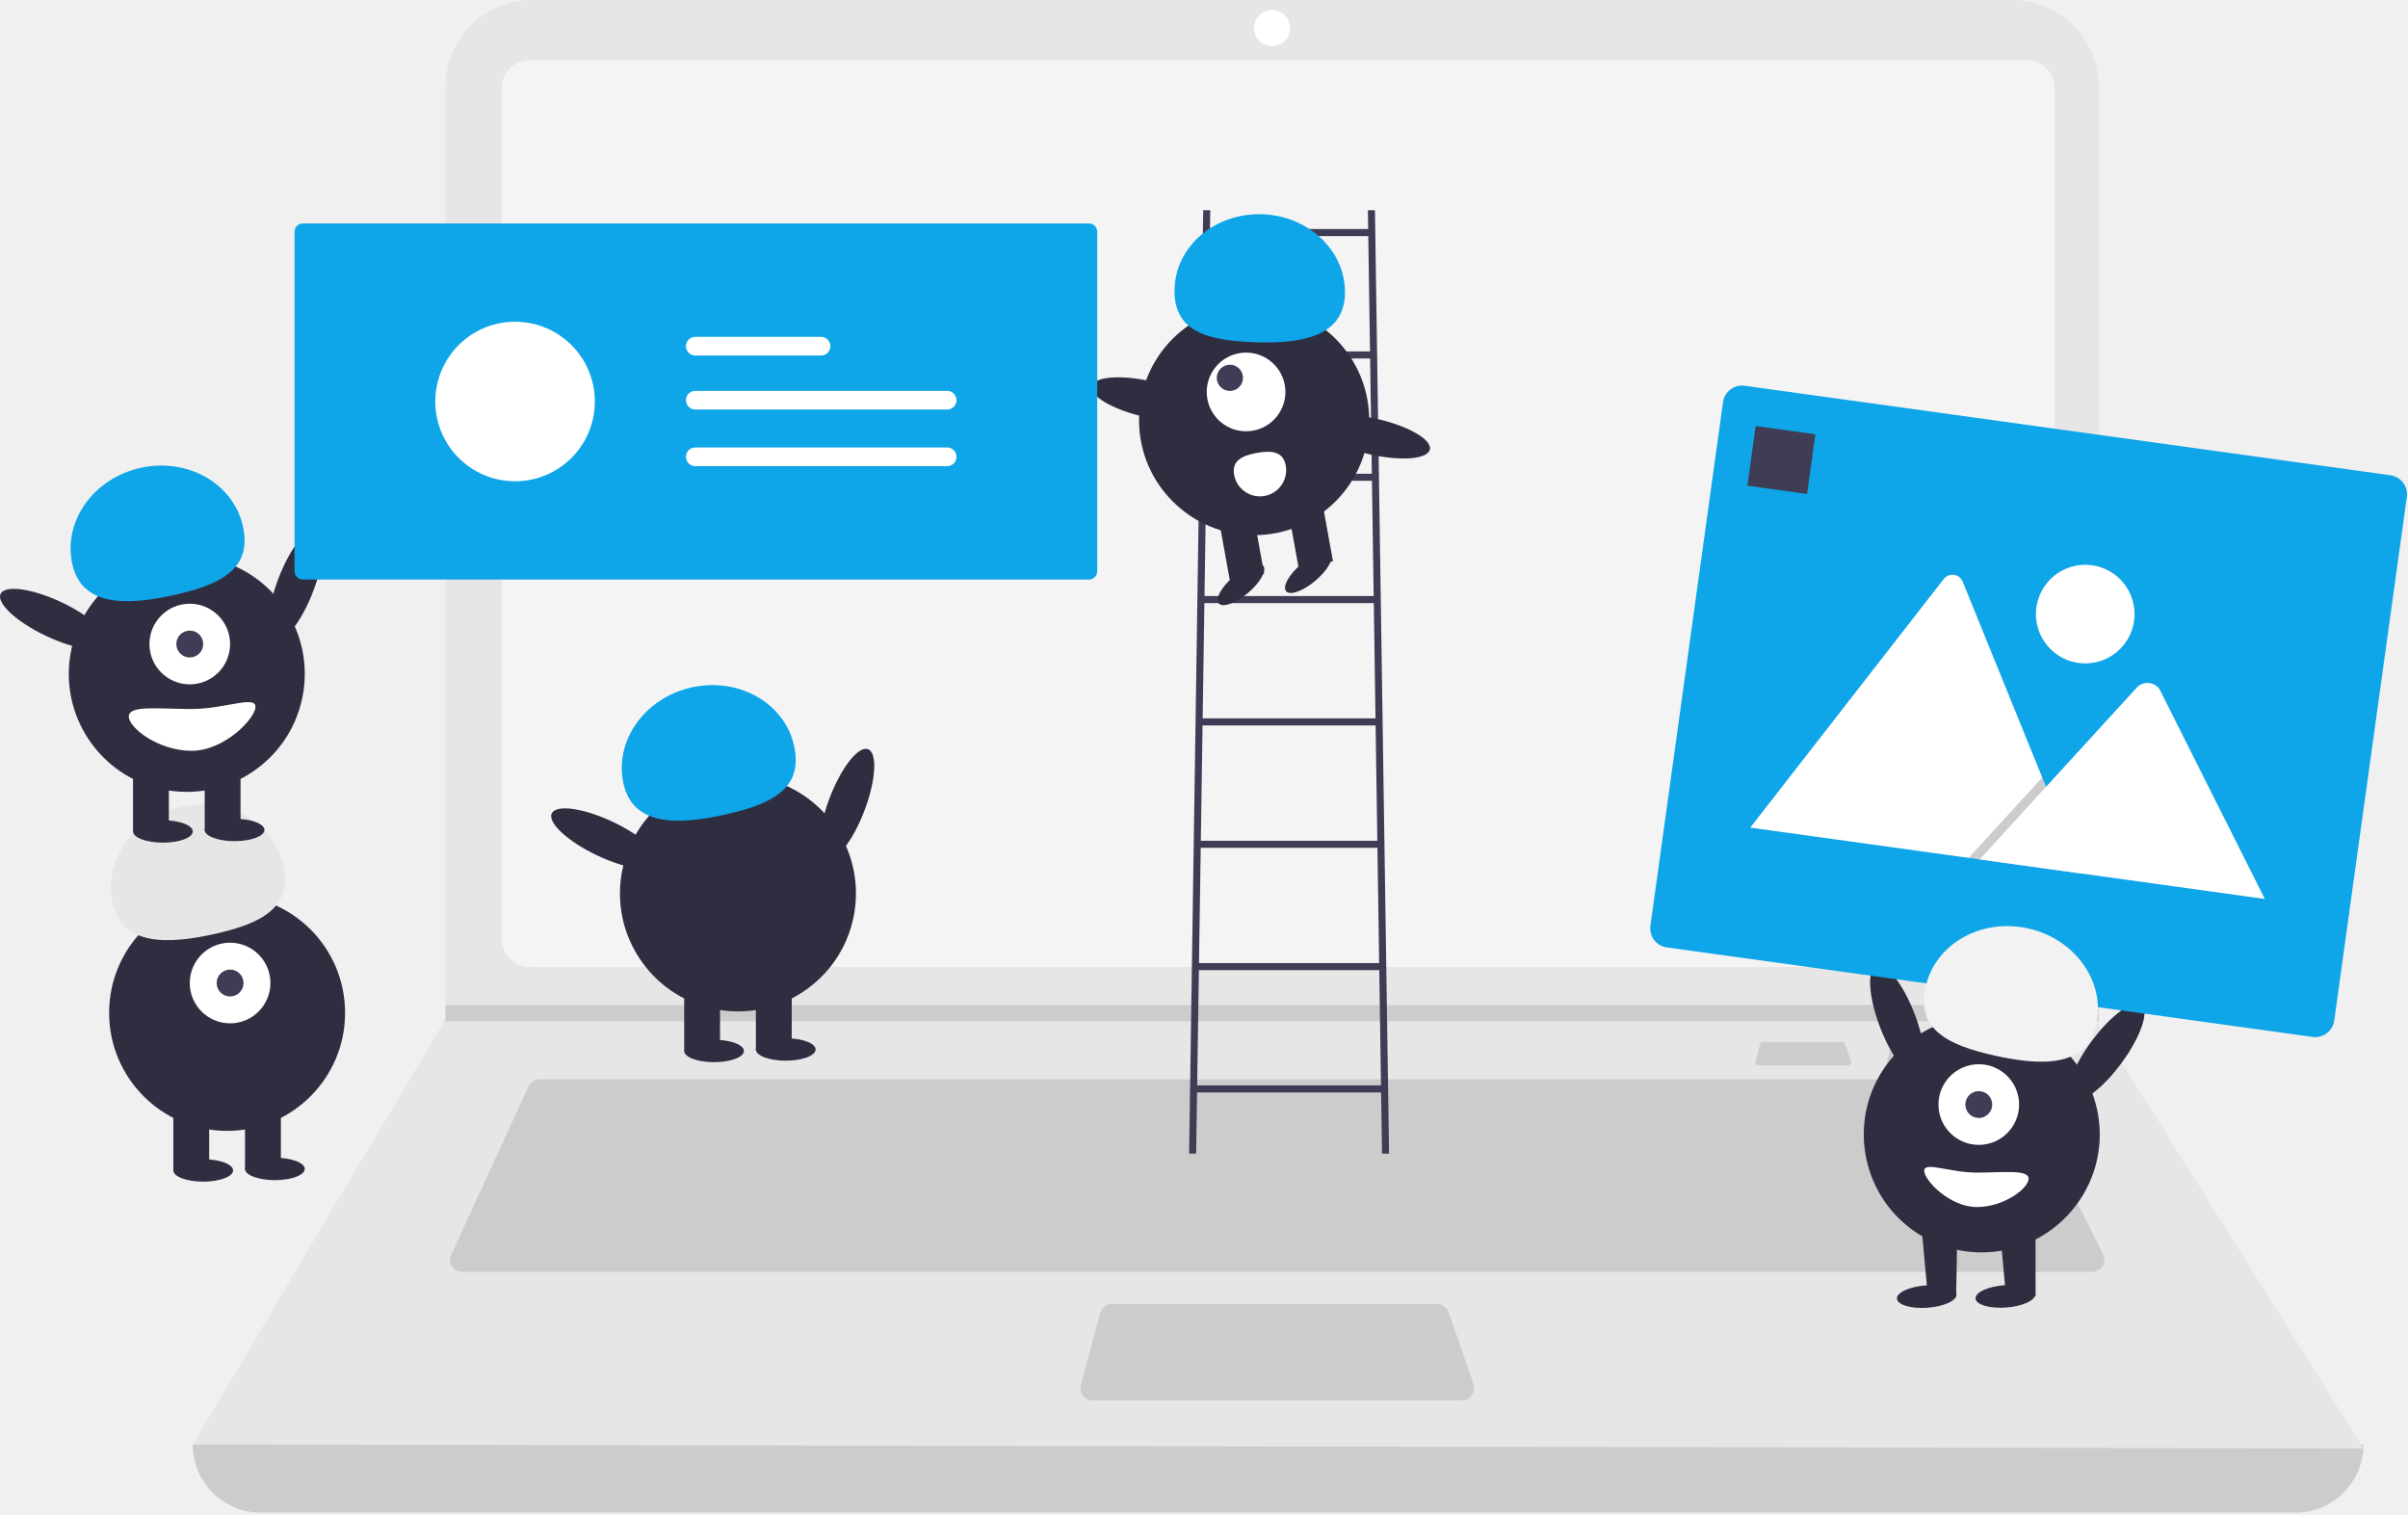
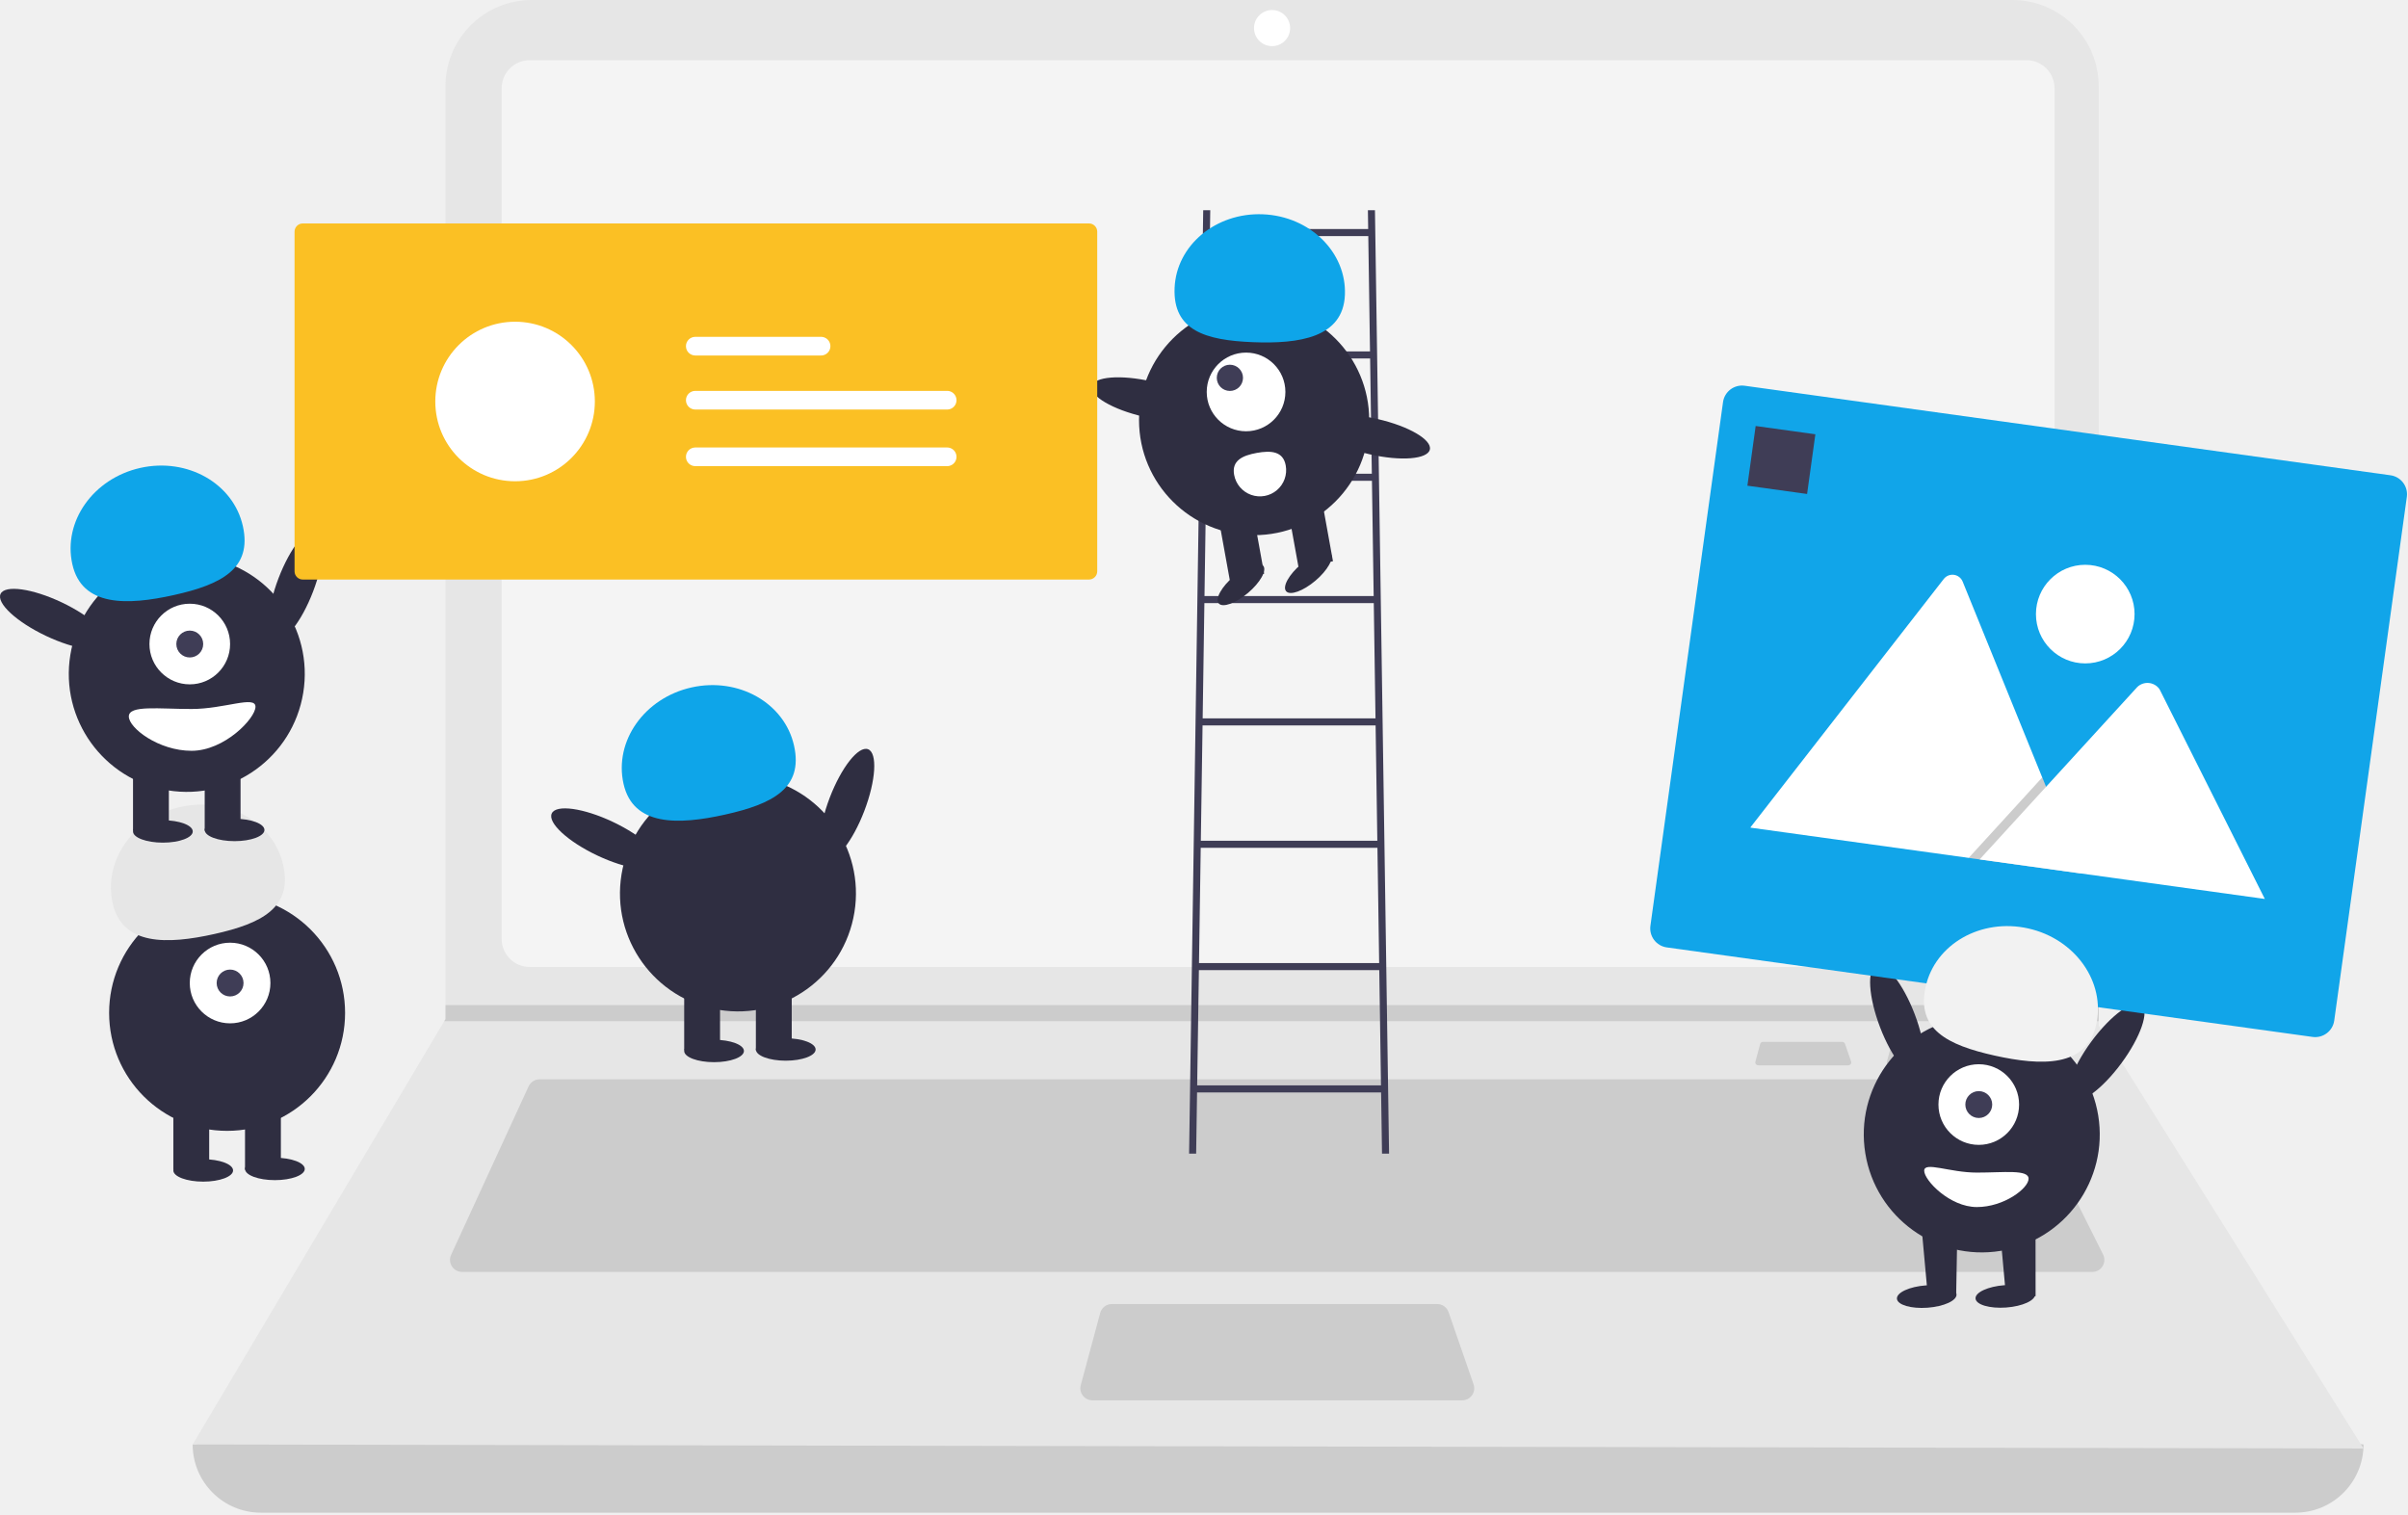
<svg xmlns="http://www.w3.org/2000/svg" width="879px" height="553px" viewBox="0 0 879 553" version="1.1">
  <g id="Page-1" stroke="none" stroke-width="1" fill="none" fill-rule="evenodd">
    <g id="undraw-content-team" transform="translate(-3, 0)">
      <rect id="Rectangle" fill-opacity="0.25" fill="#fff" x="180" y="16" width="579" height="343" rx="20" />
      <path d="M840.863,552.215 L98.229,552.215 C84.477,552.215 73.328,541.066 73.328,527.314 L73.328,527.314 C342.533,496.027 606.678,496.027 865.764,527.314 L865.764,527.314 C865.764,541.066 854.615,552.215 840.863,552.215 Z" id="Path" fill="#CCCCCC" fill-rule="nonzero" />
      <path d="M865.764,528.779 L73.328,527.314 L165.169,372.782 L165.608,372.049 L165.608,31.478 C165.608,23.129 168.924,15.122 174.827,9.219 C180.731,3.315 188.737,-0.001 197.086,2.84217094e-14 L737.612,2.84217094e-14 C745.961,-0.001 753.967,3.315 759.871,9.219 C765.774,15.122 769.09,23.129 769.09,31.478 L769.09,374.393 L865.764,528.779 Z M196.368,21.971 C190.708,21.978 186.121,26.565 186.115,32.225 L186.115,342.754 C186.122,348.414 190.708,353.001 196.368,353.007 L742.724,353.007 C748.384,353 752.97,348.414 752.977,342.754 L752.977,32.225 C752.971,26.565 748.384,21.978 742.724,21.971 L196.368,21.971 Z" id="Combined-Shape" fill="#E6E6E6" fill-rule="nonzero" />
      <path d="M199.959,394.021 C198.244,394.023 196.686,395.021 195.967,396.578 L167.668,458.098 C167.042,459.459 167.152,461.044 167.959,462.305 C168.767,463.566 170.162,464.329 171.659,464.329 L766.771,464.329 C768.294,464.329 769.708,463.54 770.508,462.245 C771.309,460.949 771.381,459.331 770.7,457.969 L739.94,396.449 C739.2,394.957 737.676,394.016 736.011,394.021 L199.959,394.021 Z" id="Path" fill="#CCCCCC" fill-rule="nonzero" />
      <circle id="Oval" fill="#FFFFFF" fill-rule="nonzero" cx="467.349" cy="10.253" r="6.591" />
      <path d="M408.854,476.047 C406.869,476.05 405.131,477.382 404.612,479.299 L397.513,505.664 C397.158,506.984 397.437,508.395 398.268,509.48 C399.1,510.565 400.389,511.201 401.756,511.201 L536.753,511.201 C538.175,511.201 539.508,510.514 540.333,509.356 C541.157,508.198 541.37,506.713 540.905,505.37 L531.778,479.004 C531.165,477.235 529.499,476.048 527.626,476.047 L408.854,476.047 Z" id="Path" fill="#CCCCCC" fill-rule="nonzero" />
      <polygon id="Path" fill="#CCCCCC" fill-rule="nonzero" points="769.09 366.922 769.09 372.782 165.169 372.782 165.623 372.049 165.623 366.922" />
      <path d="M694.547,380.344 C694.064,380.345 693.64,380.669 693.514,381.136 L691.786,387.556 C691.699,387.878 691.767,388.221 691.969,388.485 C692.172,388.75 692.486,388.905 692.819,388.905 L725.693,388.905 C726.039,388.905 726.364,388.737 726.564,388.455 C726.765,388.173 726.817,387.811 726.704,387.484 L724.481,381.064 C724.332,380.633 723.926,380.344 723.47,380.344 L694.547,380.344 Z" id="Path" fill="#CCCCCC" fill-rule="nonzero" />
      <path d="M646.547,380.344 C646.064,380.345 645.64,380.669 645.514,381.136 L643.786,387.556 C643.699,387.878 643.767,388.221 643.969,388.485 C644.172,388.75 644.486,388.905 644.819,388.905 L677.693,388.905 C678.039,388.905 678.364,388.737 678.564,388.455 C678.765,388.173 678.817,387.811 678.704,387.484 L676.481,381.064 C676.332,380.633 675.926,380.344 675.47,380.344 L646.547,380.344 Z" id="Path" fill="#CCCCCC" fill-rule="nonzero" />
      <path d="M507.481,421.14 L510.058,421.14 L504.905,76.751 L502.328,76.751 L502.431,83.622 L444.684,83.622 L444.787,76.751 L442.211,76.751 L437.058,421.14 L439.634,421.14 L439.968,398.81 L507.147,398.81 L507.481,421.14 Z M503.768,172.94 L443.348,172.94 L443.978,130.857 L503.138,130.857 L503.768,172.94 Z M503.806,175.516 L504.436,217.598 L442.68,217.598 L443.309,175.516 L503.806,175.516 Z M504.474,220.175 L505.104,262.257 L442.012,262.257 L442.641,220.175 L504.474,220.175 Z M505.143,264.834 L505.772,306.916 L441.343,306.916 L441.973,264.834 L505.143,264.834 Z M505.811,309.493 L506.44,351.575 L440.675,351.575 L441.305,309.493 L505.811,309.493 Z M502.47,86.198 L503.099,128.281 L444.016,128.281 L444.646,86.198 L502.47,86.198 Z M440.007,396.234 L440.637,354.151 L506.479,354.151 L507.109,396.234 L440.007,396.234 Z" id="Shape" fill="#3F3D56" fill-rule="nonzero" />
      <circle id="Oval" fill="#2F2E41" fill-rule="nonzero" cx="460.794" cy="153.358" r="42.012" />
      <rect id="Rectangle" fill="#2F2E41" fill-rule="nonzero" transform="translate(481.2635, 194.7793) rotate(-10.26106) translate(-481.2635, -194.7793) " x="474.882" y="183.346" width="12.763" height="22.867" />
      <rect id="Rectangle" fill="#2F2E41" fill-rule="nonzero" transform="translate(456.1454, 199.3264) rotate(-10.26106) translate(-456.1454, -199.3264) " x="449.764" y="187.893" width="12.763" height="22.867" />
      <ellipse id="Oval" fill="#2F2E41" fill-rule="nonzero" transform="translate(455.9919, 213.4058) rotate(-40.26106) translate(-455.9919, -213.4058) " cx="455.992" cy="213.406" rx="10.636" ry="3.989" />
      <ellipse id="Oval" fill="#2F2E41" fill-rule="nonzero" transform="translate(480.5869, 208.9534) rotate(-40.26106) translate(-480.5869, -208.9534) " cx="480.587" cy="208.953" rx="10.636" ry="3.989" />
      <circle id="Oval" fill="#FFFFFF" fill-rule="nonzero" cx="457.853" cy="143.081" r="14.359" />
      <circle id="Oval" fill="#3F3D56" fill-rule="nonzero" cx="451.952" cy="137.934" r="4.786" />
      <path d="M493.936,107.653 C494.568,92.099 481.163,78.925 463.995,78.228 C446.828,77.53 432.399,89.574 431.767,105.127 C431.135,120.681 443.069,124.215 460.236,124.912 C477.404,125.61 493.304,123.206 493.936,107.653 Z" id="Path" fill="#0ea5e9" fill-rule="nonzero" />
      <ellipse id="Oval" fill="#2F2E41" fill-rule="nonzero" transform="translate(422.0018, 145.7037) rotate(-77.0899) translate(-422.0018, -145.7037) " cx="422.002" cy="145.704" rx="6.594" ry="21.006" />
      <ellipse id="Oval" fill="#2F2E41" fill-rule="nonzero" transform="translate(504.4704, 159.4181) rotate(-77.0899) translate(-504.4704, -159.4181) " cx="504.47" cy="159.418" rx="6.594" ry="21.006" />
      <path d="M472.333,169.914 C472.949,173.28 471.721,176.719 469.113,178.934 C466.504,181.148 462.912,181.802 459.69,180.649 C456.469,179.495 454.108,176.71 453.498,173.343 L453.494,173.325 C452.553,168.122 456.575,166.281 461.777,165.34 C466.979,164.398 471.391,164.712 472.333,169.914 Z" id="Path" fill="#FFFFFF" fill-rule="nonzero" />
      <ellipse id="Oval" fill="#2F2E41" fill-rule="nonzero" transform="translate(312.1859, 293.6337) rotate(-69.08217) translate(-312.1859, -293.6337) " cx="312.186" cy="293.634" rx="21.534" ry="6.76" />
      <circle id="Oval" fill="#2F2E41" fill-rule="nonzero" transform="translate(272.3788, 326.1557) rotate(-80.78252) translate(-272.3788, -326.1557) " cx="272.379" cy="326.156" r="43.067" />
      <rect id="Rectangle" fill="#2F2E41" fill-rule="nonzero" x="252.753" y="359.955" width="13.084" height="23.442" />
      <rect id="Rectangle" fill="#2F2E41" fill-rule="nonzero" x="278.921" y="359.955" width="13.084" height="23.442" />
      <ellipse id="Oval" fill="#2F2E41" fill-rule="nonzero" cx="263.656" cy="383.67" rx="10.903" ry="4.089" />
      <ellipse id="Oval" fill="#2F2E41" fill-rule="nonzero" cx="289.824" cy="383.125" rx="10.903" ry="4.089" />
      <path d="M230.602,286.104 C227.125,270.531 238.241,254.794 255.431,250.956 C272.621,247.117 289.375,256.631 292.852,272.204 C296.33,287.778 284.937,293.522 267.747,297.36 C250.558,301.199 234.08,301.678 230.602,286.104 Z" id="Path" fill="#0ea5e9" fill-rule="nonzero" />
      <ellipse id="Oval" fill="#2F2E41" fill-rule="nonzero" transform="translate(223.8706, 306.1723) rotate(-64.62574) translate(-223.8706, -306.1723) " cx="223.871" cy="306.172" rx="6.76" ry="21.534" />
      <circle id="Oval" fill="#2F2E41" fill-rule="nonzero" cx="85.901" cy="369.763" r="43.067" />
      <rect id="Rectangle" fill="#2F2E41" fill-rule="nonzero" x="66.275" y="403.563" width="13.084" height="23.442" />
      <rect id="Rectangle" fill="#2F2E41" fill-rule="nonzero" x="92.443" y="403.563" width="13.084" height="23.442" />
      <ellipse id="Oval" fill="#2F2E41" fill-rule="nonzero" cx="77.178" cy="427.277" rx="10.903" ry="4.089" />
      <ellipse id="Oval" fill="#2F2E41" fill-rule="nonzero" cx="103.346" cy="426.732" rx="10.903" ry="4.089" />
      <circle id="Oval" fill="#FFFFFF" fill-rule="nonzero" cx="86.991" cy="358.86" r="14.719" />
      <circle id="Oval" fill="#3F3D56" fill-rule="nonzero" cx="86.991" cy="358.86" r="4.906" />
      <path d="M44.124,329.712 C40.647,314.138 51.763,298.401 68.953,294.563 C86.143,290.725 102.897,300.238 106.374,315.812 C109.852,331.386 98.459,337.13 81.269,340.968 C64.08,344.806 47.602,345.286 44.124,329.712 Z" id="Path" fill="#E6E6E6" fill-rule="nonzero" />
      <ellipse id="Oval" fill="#2F2E41" fill-rule="nonzero" transform="translate(110.9887, 213.4908) rotate(-69.08217) translate(-110.9887, -213.4908) " cx="110.989" cy="213.491" rx="21.534" ry="6.76" />
      <circle id="Oval" fill="#2F2E41" fill-rule="nonzero" transform="translate(71.18157, 246.0128) rotate(-80.78252) translate(-71.18157, -246.0128) " cx="71.182" cy="246.013" r="43.067" />
      <rect id="Rectangle" fill="#2F2E41" fill-rule="nonzero" x="51.556" y="279.812" width="13.084" height="23.442" />
      <rect id="Rectangle" fill="#2F2E41" fill-rule="nonzero" x="77.723" y="279.812" width="13.084" height="23.442" />
      <ellipse id="Oval" fill="#2F2E41" fill-rule="nonzero" cx="62.459" cy="303.527" rx="10.903" ry="4.089" />
      <ellipse id="Oval" fill="#2F2E41" fill-rule="nonzero" cx="88.627" cy="302.982" rx="10.903" ry="4.089" />
      <circle id="Oval" fill="#FFFFFF" fill-rule="nonzero" cx="72.272" cy="235.11" r="14.719" />
      <circle id="Oval" fill="#3F3D56" fill-rule="nonzero" cx="72.272" cy="235.11" r="4.906" />
      <path d="M29.405,205.961 C25.927,190.388 37.044,174.651 54.233,170.812 C71.423,166.974 88.178,176.488 91.655,192.061 C95.133,207.635 83.74,213.379 66.55,217.217 C49.36,221.056 32.882,221.535 29.405,205.961 Z" id="Path" fill="#0ea5e9" fill-rule="nonzero" />
      <ellipse id="Oval" fill="#2F2E41" fill-rule="nonzero" transform="translate(22.6734, 226.0294) rotate(-64.62574) translate(-22.6734, -226.0294) " cx="22.673" cy="226.029" rx="6.76" ry="21.534" />
      <path d="M50.027,261.55 C50.027,265.765 60.88,274.088 72.924,274.088 C84.967,274.088 96.259,262.221 96.259,258.006 C96.259,253.791 84.967,258.824 72.924,258.824 C60.88,258.824 50.027,257.335 50.027,261.55 Z" id="Path" fill="#FFFFFF" fill-rule="nonzero" />
-       <path d="M113.524,81.569 C111.868,81.57 110.526,82.913 110.524,84.569 L110.524,208.569 C110.526,210.225 111.868,211.567 113.524,211.569 L400.524,211.569 C402.18,211.567 403.522,210.225 403.524,208.569 L403.524,84.569 C403.522,82.913 402.18,81.57 400.524,81.569 L113.524,81.569 Z" id="Path" fill="#0ea5e9" fill-rule="nonzero" />
+       <path d="M113.524,81.569 C111.868,81.57 110.526,82.913 110.524,84.569 L110.524,208.569 C110.526,210.225 111.868,211.567 113.524,211.569 L400.524,211.569 C402.18,211.567 403.522,210.225 403.524,208.569 L403.524,84.569 C403.522,82.913 402.18,81.57 400.524,81.569 L113.524,81.569 Z" id="Path" fill="#fbc024" fill-rule="nonzero" />
      <circle id="Oval" fill="#FFFFFF" fill-rule="nonzero" cx="191.018" cy="146.569" r="29.121" />
      <path d="M256.744,142.694 C254.885,142.725 253.394,144.24 253.394,146.099 C253.394,147.958 254.885,149.473 256.744,149.504 L348.689,149.504 C349.906,149.525 351.042,148.895 351.668,147.851 C352.294,146.807 352.316,145.508 351.724,144.444 C351.133,143.38 350.018,142.713 348.801,142.694 C348.764,142.694 348.727,142.694 348.689,142.694 L256.744,142.694 Z" id="b71acdfd-6a55-428e-917a-53f192cb0203" fill="#FFFFFF" fill-rule="nonzero" />
      <path d="M256.744,122.967 C254.885,122.998 253.394,124.513 253.394,126.372 C253.394,128.231 254.885,129.746 256.744,129.777 L302.659,129.777 C303.876,129.798 305.012,129.167 305.638,128.123 C306.264,127.08 306.286,125.781 305.694,124.717 C305.103,123.653 303.988,122.986 302.771,122.967 C302.734,122.966 302.696,122.966 302.659,122.967 L256.744,122.967 Z" id="ad4fbcfa-41b0-45f9-a593-23b6dc3fe165" fill="#FFFFFF" fill-rule="nonzero" />
      <path d="M256.744,163.361 C254.885,163.391 253.394,164.907 253.394,166.766 C253.394,168.624 254.885,170.14 256.744,170.17 L348.689,170.17 C349.906,170.191 351.042,169.561 351.668,168.517 C352.294,167.473 352.316,166.175 351.724,165.111 C351.133,164.047 350.018,163.38 348.801,163.361 C348.764,163.36 348.727,163.36 348.689,163.361 L256.744,163.361 Z" id="bce2a7cd-a325-424d-9b3a-f63d1dad5aba" fill="#FFFFFF" fill-rule="nonzero" />
      <ellipse id="Oval" fill="#2F2E41" fill-rule="nonzero" transform="translate(695.6027, 372.6101) rotate(-20.91783) translate(-695.6027, -372.6101) " cx="695.603" cy="372.61" rx="6.76" ry="21.534" />
      <circle id="Oval" fill="#2F2E41" fill-rule="nonzero" transform="translate(726.4098, 414.1321) rotate(-9.21747) translate(-726.4098, -414.1321) " cx="726.41" cy="414.132" r="43.067" />
      <polygon id="Path" fill="#2F2E41" fill-rule="nonzero" points="746.035 447.932 732.952 447.932 735.512 476.005 746.058 473.14" />
      <polygon id="Path" fill="#2F2E41" fill-rule="nonzero" points="717.512 448.005 704.428 448.005 706.988 476.078 717.058 473.14" />
      <ellipse id="Oval" fill="#2F2E41" fill-rule="nonzero" transform="translate(706.3181, 473.3191) rotate(-4.18164) translate(-706.3181, -473.3191) " cx="706.318" cy="473.319" rx="10.903" ry="4.089" />
      <circle id="Oval" fill="#FFFFFF" fill-rule="nonzero" cx="725.319" cy="403.229" r="14.719" />
      <circle id="Oval" fill="#3F3D56" fill-rule="nonzero" cx="725.319" cy="403.229" r="4.906" />
      <ellipse id="Oval" fill="#2F2E41" fill-rule="nonzero" transform="translate(771.918, 384.1487) rotate(-53.5499) translate(-771.918, -384.1487) " cx="771.918" cy="384.149" rx="21.534" ry="6.76" />
      <path d="M705.397,436.339 C705.397,432.865 714.342,426.005 724.268,426.005 C734.194,426.005 743.5,435.785 743.5,439.259 C743.5,442.733 734.194,438.585 724.268,438.585 C714.342,438.585 705.397,439.813 705.397,436.339 Z" id="Path" fill="#FFFFFF" fill-rule="nonzero" transform="translate(724.4485, 433.3253) rotate(-180) translate(-724.4485, -433.3253) " />
-       <path d="M847.177,378.542 L611.431,345.861 C607.604,345.325 604.933,341.794 605.459,337.966 L631.961,146.794 C632.496,142.967 636.027,140.295 639.855,140.821 L875.601,173.503 C879.428,174.038 882.1,177.569 881.573,181.397 L855.072,372.569 C854.536,376.396 851.005,379.068 847.177,378.542 L847.177,378.542 Z" id="Path" fill="#0ea5e9" fill-rule="nonzero" />
+       <path d="M847.177,378.542 L611.431,345.861 C607.604,345.325 604.933,341.794 605.459,337.966 L631.961,146.794 C632.496,142.967 636.027,140.295 639.855,140.821 L875.601,173.503 C879.428,174.038 882.1,177.569 881.573,181.397 L855.072,372.569 C854.536,376.396 851.005,379.068 847.177,378.542 L847.177,378.542 Z" id="Path" fill="#11a5e9" fill-rule="nonzero" />
      <path d="M762.722,318.88 L642.368,302.195 C642.217,302.176 642.068,302.143 641.923,302.097 L712.514,211.391 C713.394,210.239 714.827,209.649 716.263,209.849 C717.699,210.048 718.917,211.004 719.451,212.352 L748.481,283.815 L749.872,287.235 L762.722,318.88 Z" id="Path" fill="#FFFFFF" fill-rule="nonzero" />
      <polygon id="Path" fill="#000000" fill-rule="nonzero" opacity="0.2" points="762.722 318.879 721.63 313.183 745.864 286.679 747.609 284.77 748.481 283.815 749.872 287.235" />
      <path d="M829.735,328.169 L725.638,313.739 L749.872,287.235 L751.616,285.325 L783.195,250.785 C784.299,249.736 785.796,249.204 787.314,249.323 C788.832,249.442 790.229,250.199 791.156,251.408 C791.271,251.576 791.376,251.751 791.469,251.932 L829.735,328.169 Z" id="Path" fill="#FFFFFF" fill-rule="nonzero" />
      <circle id="Oval" fill="#FFFFFF" fill-rule="nonzero" cx="764.186" cy="224.184" r="18" />
      <rect id="Rectangle" fill="#3F3D56" fill-rule="nonzero" transform="translate(653.2622, 167.9236) rotate(7.89277) translate(-653.2622, -167.9236) " x="642.262" y="156.924" width="22" height="22" />
      <path d="M768.187,374.081 C771.664,358.507 760.548,342.77 743.358,338.932 C726.168,335.093 709.414,344.607 705.936,360.181 C702.459,375.755 713.851,381.498 731.041,385.337 C748.231,389.175 764.709,389.654 768.187,374.081 Z" id="Path" fill="#F2F2F2" fill-rule="nonzero" />
      <ellipse id="Oval" fill="#2F2E41" fill-rule="nonzero" transform="translate(735.0106, 473.2499) rotate(-4.18164) translate(-735.0106, -473.2499) " cx="735.011" cy="473.25" rx="10.903" ry="4.089" />
    </g>
  </g>
</svg>
